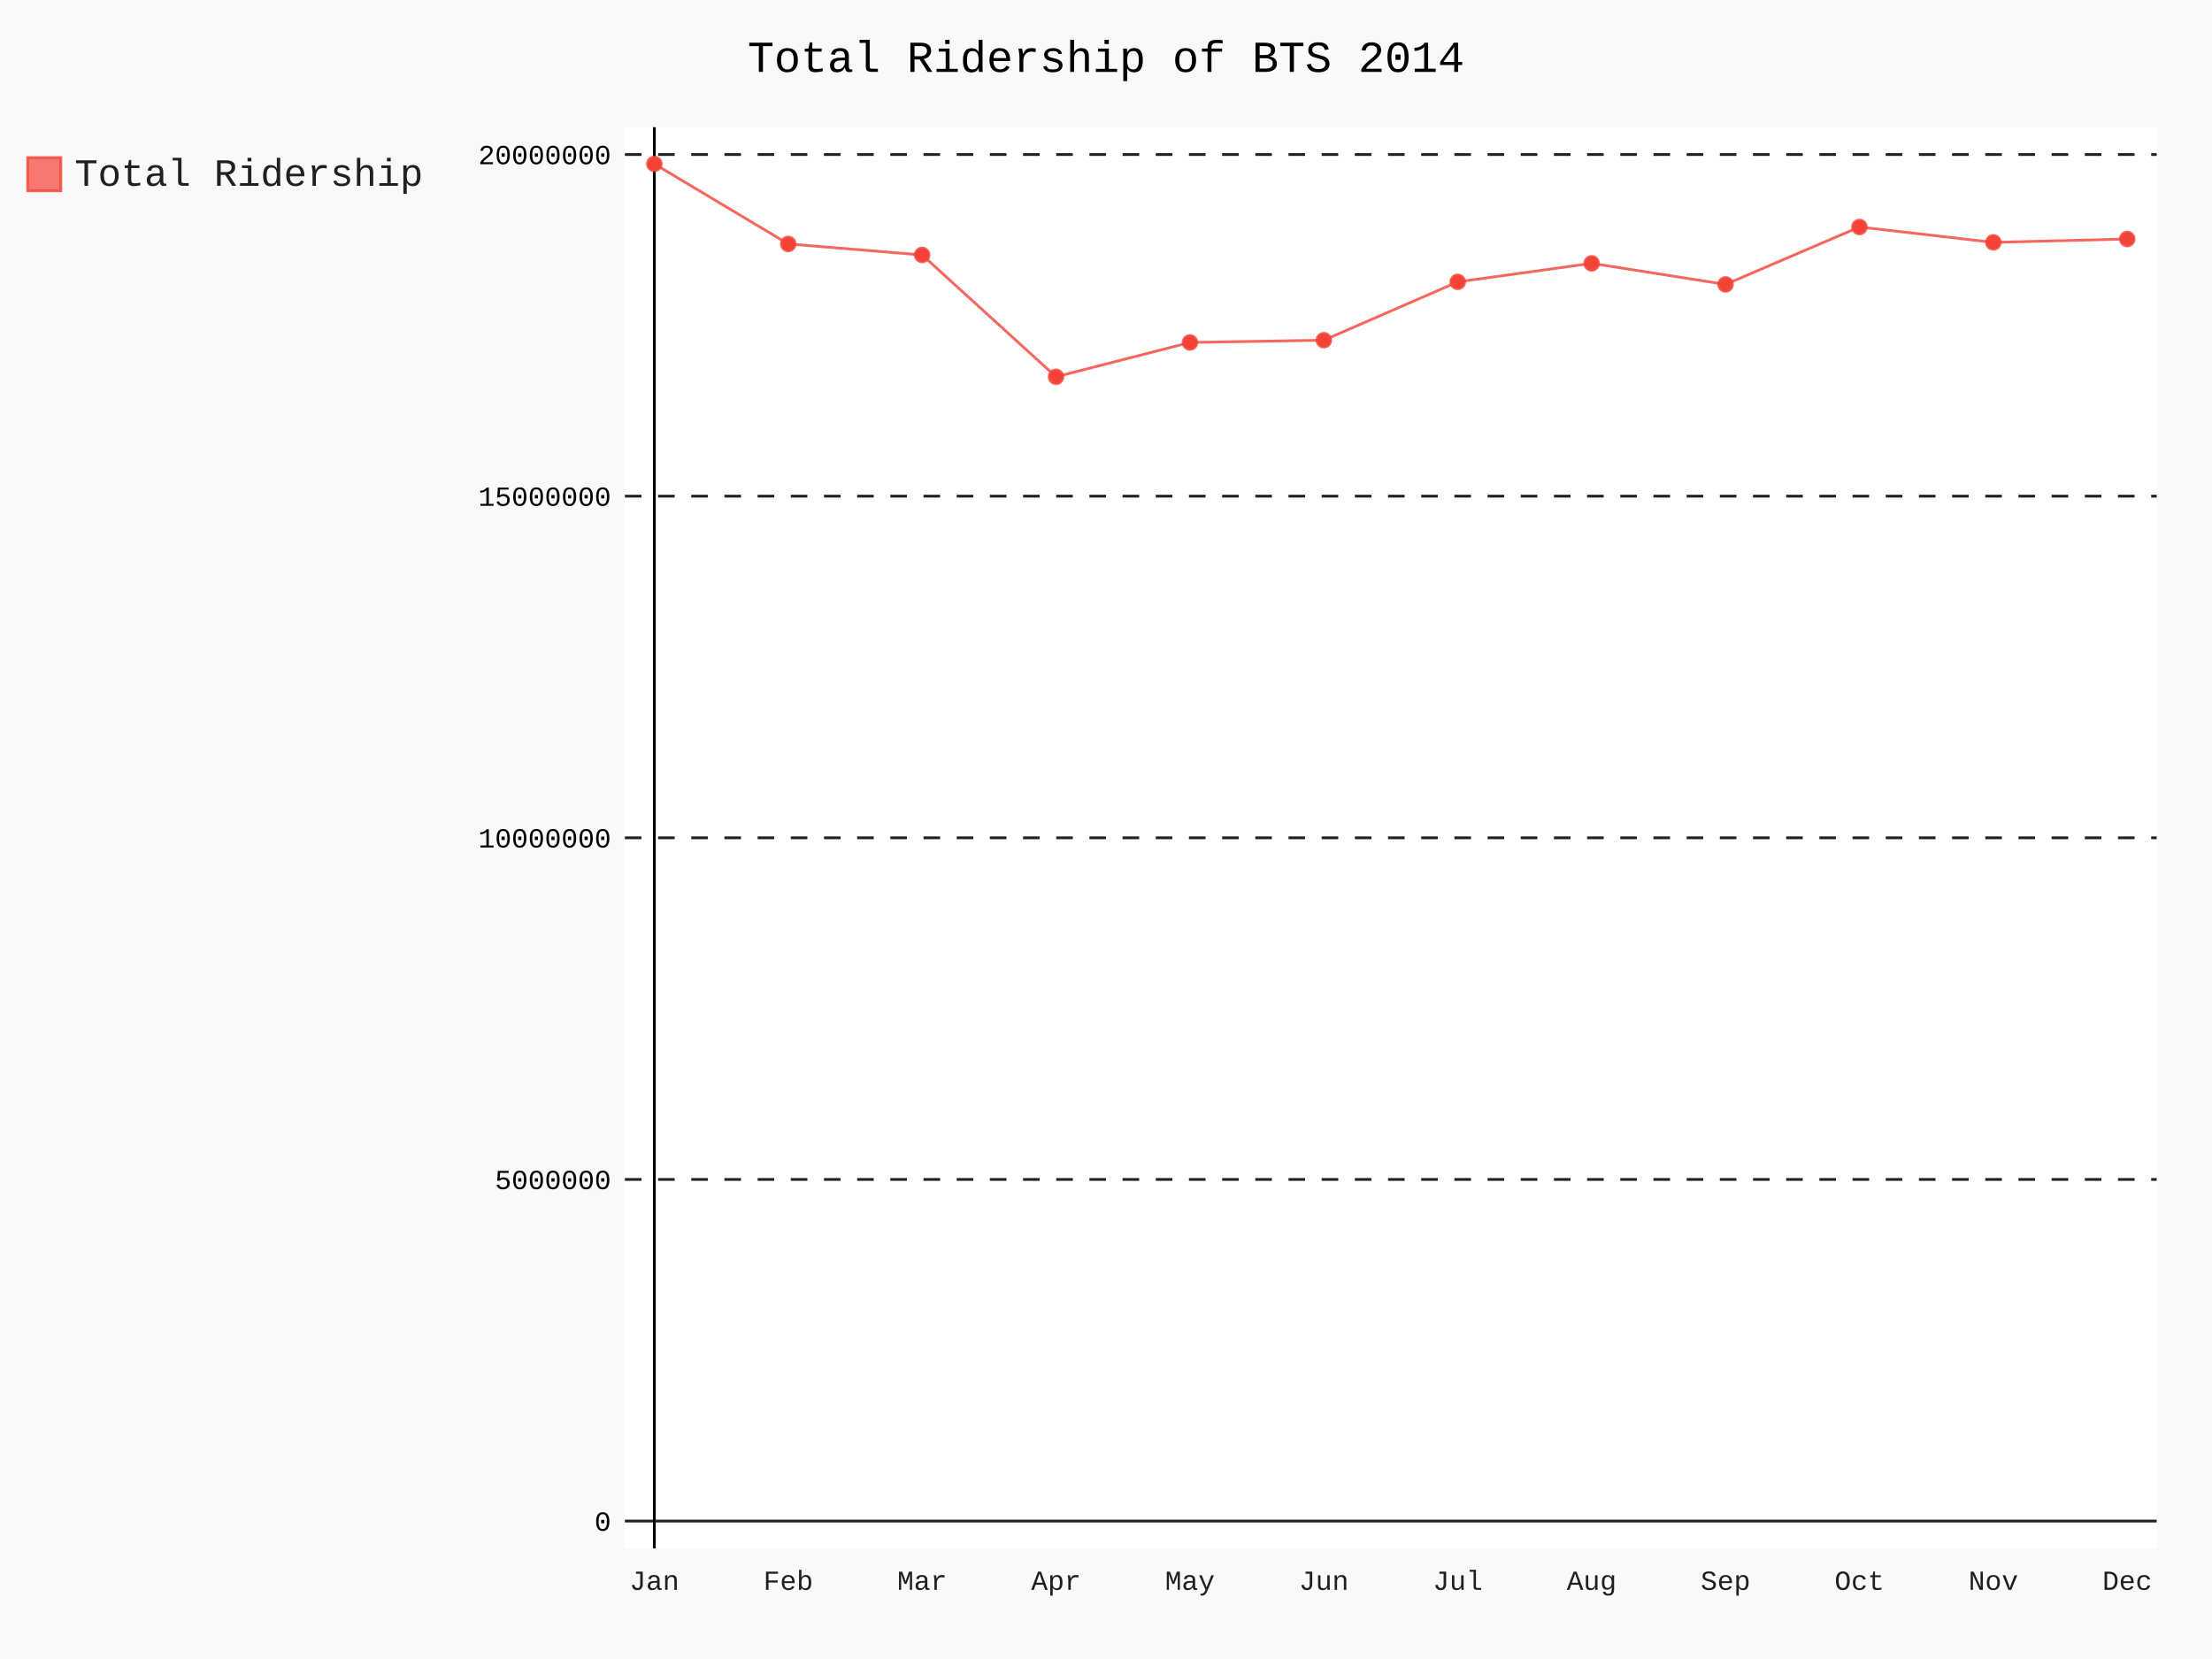
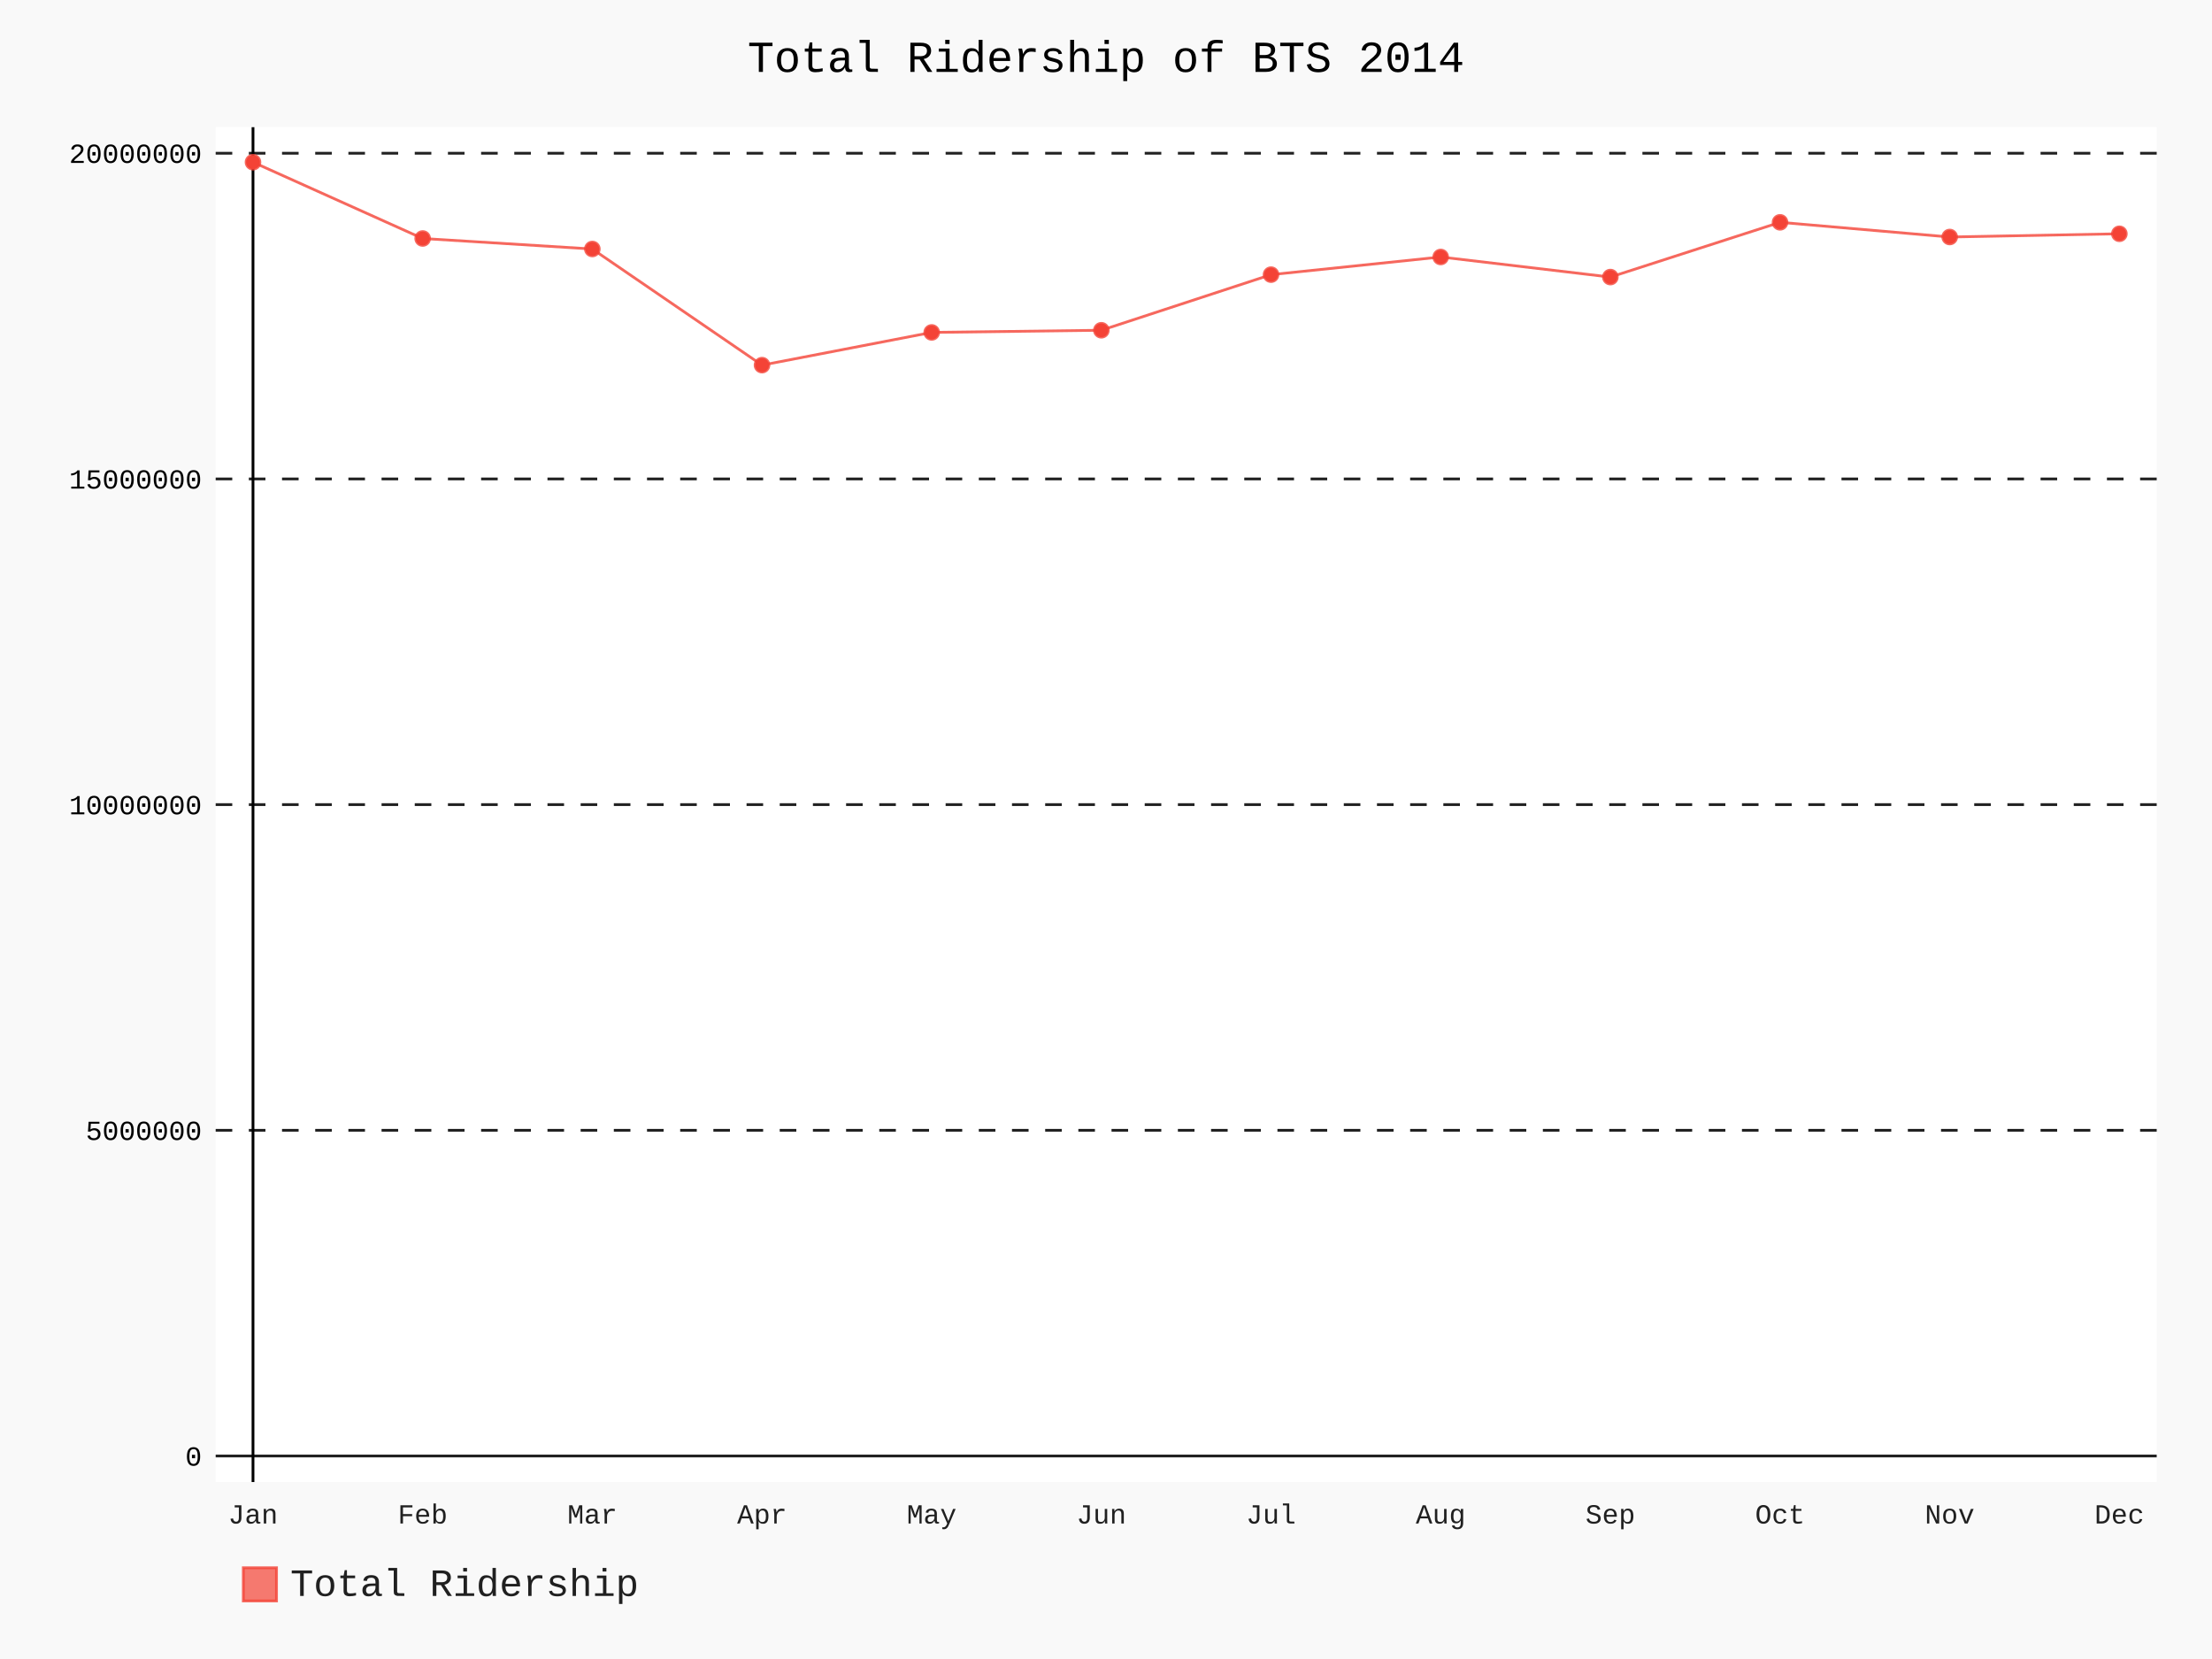
- <svg xmlns="http://www.w3.org/2000/svg" class="pygal-chart" id="chart-e0a7ea9c-2e5c-429f-a136-09abb906ec5e" viewBox="0 0 800 600">
+ <svg xmlns="http://www.w3.org/2000/svg" class="pygal-chart" id="chart-a455b25b-671a-4791-922e-2140cce035c3" viewBox="0 0 800 600">
  <defs>
-     <style type="text/css">#chart-e0a7ea9c-2e5c-429f-a136-09abb906ec5e{-webkit-user-select:none;-webkit-font-smoothing:antialiased;font-family:Consolas,"Liberation Mono",Menlo,Courier,monospace}#chart-e0a7ea9c-2e5c-429f-a136-09abb906ec5e .title{font-family:Consolas,"Liberation Mono",Menlo,Courier,monospace;font-size:16px}#chart-e0a7ea9c-2e5c-429f-a136-09abb906ec5e .legends .legend text{font-family:Consolas,"Liberation Mono",Menlo,Courier,monospace;font-size:14px}#chart-e0a7ea9c-2e5c-429f-a136-09abb906ec5e .axis text{font-family:Consolas,"Liberation Mono",Menlo,Courier,monospace;font-size:10px}#chart-e0a7ea9c-2e5c-429f-a136-09abb906ec5e .axis text.major{font-family:Consolas,"Liberation Mono",Menlo,Courier,monospace;font-size:10px}#chart-e0a7ea9c-2e5c-429f-a136-09abb906ec5e .text-overlay text.value{font-family:Consolas,"Liberation Mono",Menlo,Courier,monospace;font-size:16px}#chart-e0a7ea9c-2e5c-429f-a136-09abb906ec5e .text-overlay text.label{font-family:Consolas,"Liberation Mono",Menlo,Courier,monospace;font-size:10px}#chart-e0a7ea9c-2e5c-429f-a136-09abb906ec5e .tooltip{font-family:Consolas,"Liberation Mono",Menlo,Courier,monospace;font-size:14px}#chart-e0a7ea9c-2e5c-429f-a136-09abb906ec5e text.no_data{font-family:Consolas,"Liberation Mono",Menlo,Courier,monospace;font-size:64px}
- #chart-e0a7ea9c-2e5c-429f-a136-09abb906ec5e{background-color:rgba(249,249,249,1)}#chart-e0a7ea9c-2e5c-429f-a136-09abb906ec5e path,#chart-e0a7ea9c-2e5c-429f-a136-09abb906ec5e line,#chart-e0a7ea9c-2e5c-429f-a136-09abb906ec5e rect,#chart-e0a7ea9c-2e5c-429f-a136-09abb906ec5e circle{-webkit-transition:150ms;-moz-transition:150ms;transition:150ms}#chart-e0a7ea9c-2e5c-429f-a136-09abb906ec5e .graph &gt; .background{fill:rgba(249,249,249,1)}#chart-e0a7ea9c-2e5c-429f-a136-09abb906ec5e .plot &gt; .background{fill:rgba(255,255,255,1)}#chart-e0a7ea9c-2e5c-429f-a136-09abb906ec5e .graph{fill:rgba(0,0,0,.87)}#chart-e0a7ea9c-2e5c-429f-a136-09abb906ec5e text.no_data{fill:rgba(0,0,0,1)}#chart-e0a7ea9c-2e5c-429f-a136-09abb906ec5e .title{fill:rgba(0,0,0,1)}#chart-e0a7ea9c-2e5c-429f-a136-09abb906ec5e .legends .legend text{fill:rgba(0,0,0,.87)}#chart-e0a7ea9c-2e5c-429f-a136-09abb906ec5e .legends .legend:hover text{fill:rgba(0,0,0,1)}#chart-e0a7ea9c-2e5c-429f-a136-09abb906ec5e .axis .line{stroke:rgba(0,0,0,1)}#chart-e0a7ea9c-2e5c-429f-a136-09abb906ec5e .axis .guide.line{stroke:rgba(0,0,0,.54)}#chart-e0a7ea9c-2e5c-429f-a136-09abb906ec5e .axis .major.line{stroke:rgba(0,0,0,.87)}#chart-e0a7ea9c-2e5c-429f-a136-09abb906ec5e .axis text.major{fill:rgba(0,0,0,1)}#chart-e0a7ea9c-2e5c-429f-a136-09abb906ec5e .axis.y .guides:hover .guide.line,#chart-e0a7ea9c-2e5c-429f-a136-09abb906ec5e .line-graph .axis.x .guides:hover .guide.line,#chart-e0a7ea9c-2e5c-429f-a136-09abb906ec5e .stackedline-graph .axis.x .guides:hover .guide.line,#chart-e0a7ea9c-2e5c-429f-a136-09abb906ec5e .xy-graph .axis.x .guides:hover .guide.line{stroke:rgba(0,0,0,1)}#chart-e0a7ea9c-2e5c-429f-a136-09abb906ec5e .axis .guides:hover text{fill:rgba(0,0,0,1)}#chart-e0a7ea9c-2e5c-429f-a136-09abb906ec5e .reactive{fill-opacity:.7;stroke-opacity:.8}#chart-e0a7ea9c-2e5c-429f-a136-09abb906ec5e .ci{stroke:rgba(0,0,0,.87)}#chart-e0a7ea9c-2e5c-429f-a136-09abb906ec5e .reactive.active,#chart-e0a7ea9c-2e5c-429f-a136-09abb906ec5e .active .reactive{fill-opacity:.8;stroke-opacity:.9;stroke-width:4}#chart-e0a7ea9c-2e5c-429f-a136-09abb906ec5e .ci .reactive.active{stroke-width:1.5}#chart-e0a7ea9c-2e5c-429f-a136-09abb906ec5e .series text{fill:rgba(0,0,0,1)}#chart-e0a7ea9c-2e5c-429f-a136-09abb906ec5e .tooltip rect{fill:rgba(255,255,255,1);stroke:rgba(0,0,0,1);-webkit-transition:opacity 150ms;-moz-transition:opacity 150ms;transition:opacity 150ms}#chart-e0a7ea9c-2e5c-429f-a136-09abb906ec5e .tooltip .label{fill:rgba(0,0,0,.87)}#chart-e0a7ea9c-2e5c-429f-a136-09abb906ec5e .tooltip .label{fill:rgba(0,0,0,.87)}#chart-e0a7ea9c-2e5c-429f-a136-09abb906ec5e .tooltip .legend{font-size:.8em;fill:rgba(0,0,0,.54)}#chart-e0a7ea9c-2e5c-429f-a136-09abb906ec5e .tooltip .x_label{font-size:.6em;fill:rgba(0,0,0,1)}#chart-e0a7ea9c-2e5c-429f-a136-09abb906ec5e .tooltip .xlink{font-size:.5em;text-decoration:underline}#chart-e0a7ea9c-2e5c-429f-a136-09abb906ec5e .tooltip .value{font-size:1.5em}#chart-e0a7ea9c-2e5c-429f-a136-09abb906ec5e .bound{font-size:.5em}#chart-e0a7ea9c-2e5c-429f-a136-09abb906ec5e .max-value{font-size:.75em;fill:rgba(0,0,0,.54)}#chart-e0a7ea9c-2e5c-429f-a136-09abb906ec5e .map-element{fill:rgba(255,255,255,1);stroke:rgba(0,0,0,.54) !important}#chart-e0a7ea9c-2e5c-429f-a136-09abb906ec5e .map-element .reactive{fill-opacity:inherit;stroke-opacity:inherit}#chart-e0a7ea9c-2e5c-429f-a136-09abb906ec5e .color-0,#chart-e0a7ea9c-2e5c-429f-a136-09abb906ec5e .color-0 a:visited{stroke:#F44336;fill:#F44336}#chart-e0a7ea9c-2e5c-429f-a136-09abb906ec5e .text-overlay .color-0 text{fill:black}
- #chart-e0a7ea9c-2e5c-429f-a136-09abb906ec5e text.no_data{text-anchor:middle}#chart-e0a7ea9c-2e5c-429f-a136-09abb906ec5e .guide.line{fill:none}#chart-e0a7ea9c-2e5c-429f-a136-09abb906ec5e .centered{text-anchor:middle}#chart-e0a7ea9c-2e5c-429f-a136-09abb906ec5e .title{text-anchor:middle}#chart-e0a7ea9c-2e5c-429f-a136-09abb906ec5e .legends .legend text{fill-opacity:1}#chart-e0a7ea9c-2e5c-429f-a136-09abb906ec5e .axis.x text{text-anchor:middle}#chart-e0a7ea9c-2e5c-429f-a136-09abb906ec5e .axis.x:not(.web) text[transform]{text-anchor:start}#chart-e0a7ea9c-2e5c-429f-a136-09abb906ec5e .axis.x:not(.web) text[transform].backwards{text-anchor:end}#chart-e0a7ea9c-2e5c-429f-a136-09abb906ec5e .axis.y text{text-anchor:end}#chart-e0a7ea9c-2e5c-429f-a136-09abb906ec5e .axis.y text[transform].backwards{text-anchor:start}#chart-e0a7ea9c-2e5c-429f-a136-09abb906ec5e .axis.y2 text{text-anchor:start}#chart-e0a7ea9c-2e5c-429f-a136-09abb906ec5e .axis.y2 text[transform].backwards{text-anchor:end}#chart-e0a7ea9c-2e5c-429f-a136-09abb906ec5e .axis .guide.line{stroke-dasharray:4,4}#chart-e0a7ea9c-2e5c-429f-a136-09abb906ec5e .axis .major.guide.line{stroke-dasharray:6,6}#chart-e0a7ea9c-2e5c-429f-a136-09abb906ec5e .horizontal .axis.y .guide.line,#chart-e0a7ea9c-2e5c-429f-a136-09abb906ec5e .horizontal .axis.y2 .guide.line,#chart-e0a7ea9c-2e5c-429f-a136-09abb906ec5e .vertical .axis.x .guide.line{opacity:0}#chart-e0a7ea9c-2e5c-429f-a136-09abb906ec5e .horizontal .axis.always_show .guide.line,#chart-e0a7ea9c-2e5c-429f-a136-09abb906ec5e .vertical .axis.always_show .guide.line{opacity:1 !important}#chart-e0a7ea9c-2e5c-429f-a136-09abb906ec5e .axis.y .guides:hover .guide.line,#chart-e0a7ea9c-2e5c-429f-a136-09abb906ec5e .axis.y2 .guides:hover .guide.line,#chart-e0a7ea9c-2e5c-429f-a136-09abb906ec5e .axis.x .guides:hover .guide.line{opacity:1}#chart-e0a7ea9c-2e5c-429f-a136-09abb906ec5e .axis .guides:hover text{opacity:1}#chart-e0a7ea9c-2e5c-429f-a136-09abb906ec5e .nofill{fill:none}#chart-e0a7ea9c-2e5c-429f-a136-09abb906ec5e .subtle-fill{fill-opacity:.2}#chart-e0a7ea9c-2e5c-429f-a136-09abb906ec5e .dot{stroke-width:1px;fill-opacity:1}#chart-e0a7ea9c-2e5c-429f-a136-09abb906ec5e .dot.active{stroke-width:5px}#chart-e0a7ea9c-2e5c-429f-a136-09abb906ec5e .dot.negative{fill:transparent}#chart-e0a7ea9c-2e5c-429f-a136-09abb906ec5e text,#chart-e0a7ea9c-2e5c-429f-a136-09abb906ec5e tspan{stroke:none !important}#chart-e0a7ea9c-2e5c-429f-a136-09abb906ec5e .series text.active{opacity:1}#chart-e0a7ea9c-2e5c-429f-a136-09abb906ec5e .tooltip rect{fill-opacity:.95;stroke-width:.5}#chart-e0a7ea9c-2e5c-429f-a136-09abb906ec5e .tooltip text{fill-opacity:1}#chart-e0a7ea9c-2e5c-429f-a136-09abb906ec5e .showable{visibility:hidden}#chart-e0a7ea9c-2e5c-429f-a136-09abb906ec5e .showable.shown{visibility:visible}#chart-e0a7ea9c-2e5c-429f-a136-09abb906ec5e .gauge-background{fill:rgba(229,229,229,1);stroke:none}#chart-e0a7ea9c-2e5c-429f-a136-09abb906ec5e .bg-lines{stroke:rgba(249,249,249,1);stroke-width:2px}</style>
+     <style type="text/css">#chart-a455b25b-671a-4791-922e-2140cce035c3{-webkit-user-select:none;-webkit-font-smoothing:antialiased;font-family:Consolas,"Liberation Mono",Menlo,Courier,monospace}#chart-a455b25b-671a-4791-922e-2140cce035c3 .title{font-family:Consolas,"Liberation Mono",Menlo,Courier,monospace;font-size:16px}#chart-a455b25b-671a-4791-922e-2140cce035c3 .legends .legend text{font-family:Consolas,"Liberation Mono",Menlo,Courier,monospace;font-size:14px}#chart-a455b25b-671a-4791-922e-2140cce035c3 .axis text{font-family:Consolas,"Liberation Mono",Menlo,Courier,monospace;font-size:10px}#chart-a455b25b-671a-4791-922e-2140cce035c3 .axis text.major{font-family:Consolas,"Liberation Mono",Menlo,Courier,monospace;font-size:10px}#chart-a455b25b-671a-4791-922e-2140cce035c3 .text-overlay text.value{font-family:Consolas,"Liberation Mono",Menlo,Courier,monospace;font-size:16px}#chart-a455b25b-671a-4791-922e-2140cce035c3 .text-overlay text.label{font-family:Consolas,"Liberation Mono",Menlo,Courier,monospace;font-size:10px}#chart-a455b25b-671a-4791-922e-2140cce035c3 .tooltip{font-family:Consolas,"Liberation Mono",Menlo,Courier,monospace;font-size:14px}#chart-a455b25b-671a-4791-922e-2140cce035c3 text.no_data{font-family:Consolas,"Liberation Mono",Menlo,Courier,monospace;font-size:64px}
+ #chart-a455b25b-671a-4791-922e-2140cce035c3{background-color:rgba(249,249,249,1)}#chart-a455b25b-671a-4791-922e-2140cce035c3 path,#chart-a455b25b-671a-4791-922e-2140cce035c3 line,#chart-a455b25b-671a-4791-922e-2140cce035c3 rect,#chart-a455b25b-671a-4791-922e-2140cce035c3 circle{-webkit-transition:150ms;-moz-transition:150ms;transition:150ms}#chart-a455b25b-671a-4791-922e-2140cce035c3 .graph &gt; .background{fill:rgba(249,249,249,1)}#chart-a455b25b-671a-4791-922e-2140cce035c3 .plot &gt; .background{fill:rgba(255,255,255,1)}#chart-a455b25b-671a-4791-922e-2140cce035c3 .graph{fill:rgba(0,0,0,.87)}#chart-a455b25b-671a-4791-922e-2140cce035c3 text.no_data{fill:rgba(0,0,0,1)}#chart-a455b25b-671a-4791-922e-2140cce035c3 .title{fill:rgba(0,0,0,1)}#chart-a455b25b-671a-4791-922e-2140cce035c3 .legends .legend text{fill:rgba(0,0,0,.87)}#chart-a455b25b-671a-4791-922e-2140cce035c3 .legends .legend:hover text{fill:rgba(0,0,0,1)}#chart-a455b25b-671a-4791-922e-2140cce035c3 .axis .line{stroke:rgba(0,0,0,1)}#chart-a455b25b-671a-4791-922e-2140cce035c3 .axis .guide.line{stroke:rgba(0,0,0,.54)}#chart-a455b25b-671a-4791-922e-2140cce035c3 .axis .major.line{stroke:rgba(0,0,0,.87)}#chart-a455b25b-671a-4791-922e-2140cce035c3 .axis text.major{fill:rgba(0,0,0,1)}#chart-a455b25b-671a-4791-922e-2140cce035c3 .axis.y .guides:hover .guide.line,#chart-a455b25b-671a-4791-922e-2140cce035c3 .line-graph .axis.x .guides:hover .guide.line,#chart-a455b25b-671a-4791-922e-2140cce035c3 .stackedline-graph .axis.x .guides:hover .guide.line,#chart-a455b25b-671a-4791-922e-2140cce035c3 .xy-graph .axis.x .guides:hover .guide.line{stroke:rgba(0,0,0,1)}#chart-a455b25b-671a-4791-922e-2140cce035c3 .axis .guides:hover text{fill:rgba(0,0,0,1)}#chart-a455b25b-671a-4791-922e-2140cce035c3 .reactive{fill-opacity:.7;stroke-opacity:.8}#chart-a455b25b-671a-4791-922e-2140cce035c3 .ci{stroke:rgba(0,0,0,.87)}#chart-a455b25b-671a-4791-922e-2140cce035c3 .reactive.active,#chart-a455b25b-671a-4791-922e-2140cce035c3 .active .reactive{fill-opacity:.8;stroke-opacity:.9;stroke-width:4}#chart-a455b25b-671a-4791-922e-2140cce035c3 .ci .reactive.active{stroke-width:1.5}#chart-a455b25b-671a-4791-922e-2140cce035c3 .series text{fill:rgba(0,0,0,1)}#chart-a455b25b-671a-4791-922e-2140cce035c3 .tooltip rect{fill:rgba(255,255,255,1);stroke:rgba(0,0,0,1);-webkit-transition:opacity 150ms;-moz-transition:opacity 150ms;transition:opacity 150ms}#chart-a455b25b-671a-4791-922e-2140cce035c3 .tooltip .label{fill:rgba(0,0,0,.87)}#chart-a455b25b-671a-4791-922e-2140cce035c3 .tooltip .label{fill:rgba(0,0,0,.87)}#chart-a455b25b-671a-4791-922e-2140cce035c3 .tooltip .legend{font-size:.8em;fill:rgba(0,0,0,.54)}#chart-a455b25b-671a-4791-922e-2140cce035c3 .tooltip .x_label{font-size:.6em;fill:rgba(0,0,0,1)}#chart-a455b25b-671a-4791-922e-2140cce035c3 .tooltip .xlink{font-size:.5em;text-decoration:underline}#chart-a455b25b-671a-4791-922e-2140cce035c3 .tooltip .value{font-size:1.5em}#chart-a455b25b-671a-4791-922e-2140cce035c3 .bound{font-size:.5em}#chart-a455b25b-671a-4791-922e-2140cce035c3 .max-value{font-size:.75em;fill:rgba(0,0,0,.54)}#chart-a455b25b-671a-4791-922e-2140cce035c3 .map-element{fill:rgba(255,255,255,1);stroke:rgba(0,0,0,.54) !important}#chart-a455b25b-671a-4791-922e-2140cce035c3 .map-element .reactive{fill-opacity:inherit;stroke-opacity:inherit}#chart-a455b25b-671a-4791-922e-2140cce035c3 .color-0,#chart-a455b25b-671a-4791-922e-2140cce035c3 .color-0 a:visited{stroke:#F44336;fill:#F44336}#chart-a455b25b-671a-4791-922e-2140cce035c3 .text-overlay .color-0 text{fill:black}
+ #chart-a455b25b-671a-4791-922e-2140cce035c3 text.no_data{text-anchor:middle}#chart-a455b25b-671a-4791-922e-2140cce035c3 .guide.line{fill:none}#chart-a455b25b-671a-4791-922e-2140cce035c3 .centered{text-anchor:middle}#chart-a455b25b-671a-4791-922e-2140cce035c3 .title{text-anchor:middle}#chart-a455b25b-671a-4791-922e-2140cce035c3 .legends .legend text{fill-opacity:1}#chart-a455b25b-671a-4791-922e-2140cce035c3 .axis.x text{text-anchor:middle}#chart-a455b25b-671a-4791-922e-2140cce035c3 .axis.x:not(.web) text[transform]{text-anchor:start}#chart-a455b25b-671a-4791-922e-2140cce035c3 .axis.x:not(.web) text[transform].backwards{text-anchor:end}#chart-a455b25b-671a-4791-922e-2140cce035c3 .axis.y text{text-anchor:end}#chart-a455b25b-671a-4791-922e-2140cce035c3 .axis.y text[transform].backwards{text-anchor:start}#chart-a455b25b-671a-4791-922e-2140cce035c3 .axis.y2 text{text-anchor:start}#chart-a455b25b-671a-4791-922e-2140cce035c3 .axis.y2 text[transform].backwards{text-anchor:end}#chart-a455b25b-671a-4791-922e-2140cce035c3 .axis .guide.line{stroke-dasharray:4,4}#chart-a455b25b-671a-4791-922e-2140cce035c3 .axis .major.guide.line{stroke-dasharray:6,6}#chart-a455b25b-671a-4791-922e-2140cce035c3 .horizontal .axis.y .guide.line,#chart-a455b25b-671a-4791-922e-2140cce035c3 .horizontal .axis.y2 .guide.line,#chart-a455b25b-671a-4791-922e-2140cce035c3 .vertical .axis.x .guide.line{opacity:0}#chart-a455b25b-671a-4791-922e-2140cce035c3 .horizontal .axis.always_show .guide.line,#chart-a455b25b-671a-4791-922e-2140cce035c3 .vertical .axis.always_show .guide.line{opacity:1 !important}#chart-a455b25b-671a-4791-922e-2140cce035c3 .axis.y .guides:hover .guide.line,#chart-a455b25b-671a-4791-922e-2140cce035c3 .axis.y2 .guides:hover .guide.line,#chart-a455b25b-671a-4791-922e-2140cce035c3 .axis.x .guides:hover .guide.line{opacity:1}#chart-a455b25b-671a-4791-922e-2140cce035c3 .axis .guides:hover text{opacity:1}#chart-a455b25b-671a-4791-922e-2140cce035c3 .nofill{fill:none}#chart-a455b25b-671a-4791-922e-2140cce035c3 .subtle-fill{fill-opacity:.2}#chart-a455b25b-671a-4791-922e-2140cce035c3 .dot{stroke-width:1px;fill-opacity:1}#chart-a455b25b-671a-4791-922e-2140cce035c3 .dot.active{stroke-width:5px}#chart-a455b25b-671a-4791-922e-2140cce035c3 .dot.negative{fill:transparent}#chart-a455b25b-671a-4791-922e-2140cce035c3 text,#chart-a455b25b-671a-4791-922e-2140cce035c3 tspan{stroke:none !important}#chart-a455b25b-671a-4791-922e-2140cce035c3 .series text.active{opacity:1}#chart-a455b25b-671a-4791-922e-2140cce035c3 .tooltip rect{fill-opacity:.95;stroke-width:.5}#chart-a455b25b-671a-4791-922e-2140cce035c3 .tooltip text{fill-opacity:1}#chart-a455b25b-671a-4791-922e-2140cce035c3 .showable{visibility:hidden}#chart-a455b25b-671a-4791-922e-2140cce035c3 .showable.shown{visibility:visible}#chart-a455b25b-671a-4791-922e-2140cce035c3 .gauge-background{fill:rgba(229,229,229,1);stroke:none}#chart-a455b25b-671a-4791-922e-2140cce035c3 .bg-lines{stroke:rgba(249,249,249,1);stroke-width:2px}</style>
  </defs>
  <g class="graph line-graph vertical">
    <rect class="background" height="600" width="800" x="0" y="0" />
-     <g class="plot" transform="translate(226, 46)">
-       <rect class="background" height="514" width="554.0" x="0" y="0" />
+     <g class="plot" transform="translate(78, 46)">
+       <rect class="background" height="490.0" width="702.0" x="0" y="0" />
      <g class="axis y always_show">
        <g class="guides">
-           <path class="axis major line" d="M0 504.115 h554" />
-           <text class="major" x="-5" y="507.615">0</text>
+           <path class="axis major line" d="M0 480.577 h702" />
+           <text class="major" x="-5" y="484.077">0</text>
        </g>
        <g class="guides">
-           <path class="major guide line" d="M0 380.558 h554" />
-           <text class="major" x="-5" y="384.058">5000000</text>
+           <path class="major guide line" d="M0 362.788 h702" />
+           <text class="major" x="-5" y="366.288">5000000</text>
        </g>
        <g class="guides">
-           <path class="major guide line" d="M0 257 h554" />
-           <text class="major" x="-5" y="260.5">10000000</text>
+           <path class="major guide line" d="M0 245 h702" />
+           <text class="major" x="-5" y="248.5">10000000</text>
        </g>
        <g class="guides">
-           <path class="major guide line" d="M0 133.442 h554" />
-           <text class="major" x="-5" y="136.942">15000000</text>
+           <path class="major guide line" d="M0 127.212 h702" />
+           <text class="major" x="-5" y="130.712">15000000</text>
        </g>
        <g class="guides">
-           <path class="major guide line" d="M0 9.885 h554" />
-           <text class="major" x="-5" y="13.385">20000000</text>
+           <path class="major guide line" d="M0 9.423 h702" />
+           <text class="major" x="-5" y="12.923">20000000</text>
        </g>
      </g>
      <g class="axis x">
        <g class="guides">
-           <path class="line" d="M10.654 0 v514" />
-           <text class="" x="10.654" y="529.0">Jan</text>
+           <path class="line" d="M13.5 0 v490" />
+           <text class="" x="13.5" y="505.0">Jan</text>
        </g>
        <g class="guides">
-           <path class="guide line" d="M59.08 0 v514" />
-           <text class="" x="59.08" y="529.0">Feb</text>
+           <path class="guide line" d="M74.864 0 v490" />
+           <text class="" x="74.864" y="505.0">Feb</text>
        </g>
        <g class="guides">
-           <path class="guide line" d="M107.507 0 v514" />
-           <text class="" x="107.507" y="529.0">Mar</text>
+           <path class="guide line" d="M136.227 0 v490" />
+           <text class="" x="136.227" y="505.0">Mar</text>
        </g>
        <g class="guides">
-           <path class="guide line" d="M155.934 0 v514" />
-           <text class="" x="155.934" y="529.0">Apr</text>
+           <path class="guide line" d="M197.591 0 v490" />
+           <text class="" x="197.591" y="505.0">Apr</text>
        </g>
        <g class="guides">
-           <path class="guide line" d="M204.36 0 v514" />
-           <text class="" x="204.36" y="529.0">May</text>
+           <path class="guide line" d="M258.955 0 v490" />
+           <text class="" x="258.955" y="505.0">May</text>
        </g>
        <g class="guides">
-           <path class="guide line" d="M252.787 0 v514" />
-           <text class="" x="252.787" y="529.0">Jun</text>
+           <path class="guide line" d="M320.318 0 v490" />
+           <text class="" x="320.318" y="505.0">Jun</text>
        </g>
        <g class="guides">
-           <path class="guide line" d="M301.213 0 v514" />
-           <text class="" x="301.213" y="529.0">Jul</text>
+           <path class="guide line" d="M381.682 0 v490" />
+           <text class="" x="381.682" y="505.0">Jul</text>
        </g>
        <g class="guides">
-           <path class="guide line" d="M349.64 0 v514" />
-           <text class="" x="349.64" y="529.0">Aug</text>
+           <path class="guide line" d="M443.045 0 v490" />
+           <text class="" x="443.045" y="505.0">Aug</text>
        </g>
        <g class="guides">
-           <path class="guide line" d="M398.066 0 v514" />
-           <text class="" x="398.066" y="529.0">Sep</text>
+           <path class="guide line" d="M504.409 0 v490" />
+           <text class="" x="504.409" y="505.0">Sep</text>
        </g>
        <g class="guides">
-           <path class="guide line" d="M446.493 0 v514" />
-           <text class="" x="446.493" y="529.0">Oct</text>
+           <path class="guide line" d="M565.773 0 v490" />
+           <text class="" x="565.773" y="505.0">Oct</text>
        </g>
        <g class="guides">
-           <path class="guide line" d="M494.92 0 v514" />
-           <text class="" x="494.92" y="529.0">Nov</text>
+           <path class="guide line" d="M627.136 0 v490" />
+           <text class="" x="627.136" y="505.0">Nov</text>
        </g>
        <g class="guides">
-           <path class="guide line" d="M543.346 0 v514" />
-           <text class="" x="543.346" y="529.0">Dec</text>
+           <path class="guide line" d="M688.5 0 v490" />
+           <text class="" x="688.5" y="505.0">Dec</text>
        </g>
      </g>
      <g class="series serie-0 color-0">
-         <path class="line reactive nofill" d="M10.654 13.278 L59.08 42.222 107.507 46.209 155.934 90.273 204.36 77.857 252.787 77.04 301.213 55.944 349.64 49.241 398.066 56.861 446.493 36.091 494.92 41.663 543.346 40.441" />
+         <path class="line reactive nofill" d="M13.5 12.658 L74.864 40.251 136.227 44.052 197.591 86.058 258.955 74.221 320.318 73.443 381.682 53.332 443.045 46.942 504.409 54.206 565.773 34.406 627.136 39.718 688.5 38.552" />
      </g>
    </g>
    <g class="titles">
      <text class="title plot_title" x="400.0" y="26">Total Ridership of BTS 2014</text>
    </g>
-     <g class="plot overlay" transform="translate(226, 46)">
+     <g class="plot overlay" transform="translate(78, 46)">
      <g class="series serie-0 color-0">
        <g class="dots">
-           <circle class="dot reactive tooltip-trigger" cx="10.654" cy="13.278" r="2.5" />
+           <circle class="dot reactive tooltip-trigger" cx="13.5" cy="12.658" r="2.5" />
        </g>
        <g class="dots">
-           <circle class="dot reactive tooltip-trigger" cx="59.08" cy="42.222" r="2.5" />
+           <circle class="dot reactive tooltip-trigger" cx="74.864" cy="40.251" r="2.5" />
        </g>
        <g class="dots">
-           <circle class="dot reactive tooltip-trigger" cx="107.507" cy="46.209" r="2.5" />
+           <circle class="dot reactive tooltip-trigger" cx="136.227" cy="44.052" r="2.5" />
        </g>
        <g class="dots">
-           <circle class="dot reactive tooltip-trigger" cx="155.934" cy="90.273" r="2.5" />
+           <circle class="dot reactive tooltip-trigger" cx="197.591" cy="86.058" r="2.5" />
        </g>
        <g class="dots">
-           <circle class="dot reactive tooltip-trigger" cx="204.36" cy="77.857" r="2.5" />
+           <circle class="dot reactive tooltip-trigger" cx="258.955" cy="74.221" r="2.5" />
        </g>
        <g class="dots">
-           <circle class="dot reactive tooltip-trigger" cx="252.787" cy="77.04" r="2.5" />
+           <circle class="dot reactive tooltip-trigger" cx="320.318" cy="73.443" r="2.5" />
        </g>
        <g class="dots">
-           <circle class="dot reactive tooltip-trigger" cx="301.213" cy="55.944" r="2.5" />
+           <circle class="dot reactive tooltip-trigger" cx="381.682" cy="53.332" r="2.5" />
        </g>
        <g class="dots">
-           <circle class="dot reactive tooltip-trigger" cx="349.64" cy="49.241" r="2.5" />
+           <circle class="dot reactive tooltip-trigger" cx="443.045" cy="46.942" r="2.5" />
        </g>
        <g class="dots">
-           <circle class="dot reactive tooltip-trigger" cx="398.066" cy="56.861" r="2.5" />
+           <circle class="dot reactive tooltip-trigger" cx="504.409" cy="54.206" r="2.5" />
        </g>
        <g class="dots">
-           <circle class="dot reactive tooltip-trigger" cx="446.493" cy="36.091" r="2.5" />
+           <circle class="dot reactive tooltip-trigger" cx="565.773" cy="34.406" r="2.5" />
        </g>
        <g class="dots">
-           <circle class="dot reactive tooltip-trigger" cx="494.92" cy="41.663" r="2.5" />
+           <circle class="dot reactive tooltip-trigger" cx="627.136" cy="39.718" r="2.5" />
        </g>
        <g class="dots">
-           <circle class="dot reactive tooltip-trigger" cx="543.346" cy="40.441" r="2.5" />
+           <circle class="dot reactive tooltip-trigger" cx="688.5" cy="38.552" r="2.5" />
        </g>
      </g>
    </g>
-     <g class="plot text-overlay" transform="translate(226, 46)">
+     <g class="plot text-overlay" transform="translate(78, 46)">
      <g class="series serie-0 color-0" />
    </g>
-     <g class="plot tooltip-overlay" transform="translate(226, 46)">
+     <g class="plot tooltip-overlay" transform="translate(78, 46)">
      <g class="tooltip" style="opacity: 0" transform="translate(0 0)">
        <rect class="tooltip-box" height="0" rx="0" ry="0" width="0" />
        <g class="text" />
      </g>
    </g>
-     <g class="legends" transform="translate(10, 56)">
+     <g class="legends" transform="translate(88, 566)">
      <g class="legend reactive activate-serie" id="activate-serie-0">
        <rect class="color-0 reactive" height="12" width="12" x="0.0" y="1.0" />
        <text x="17.0" y="11.2">Total Ridership</text>
      </g>
    </g>
-     <g class="legends" transform="translate(790, 56)" />
  </g>
</svg>
